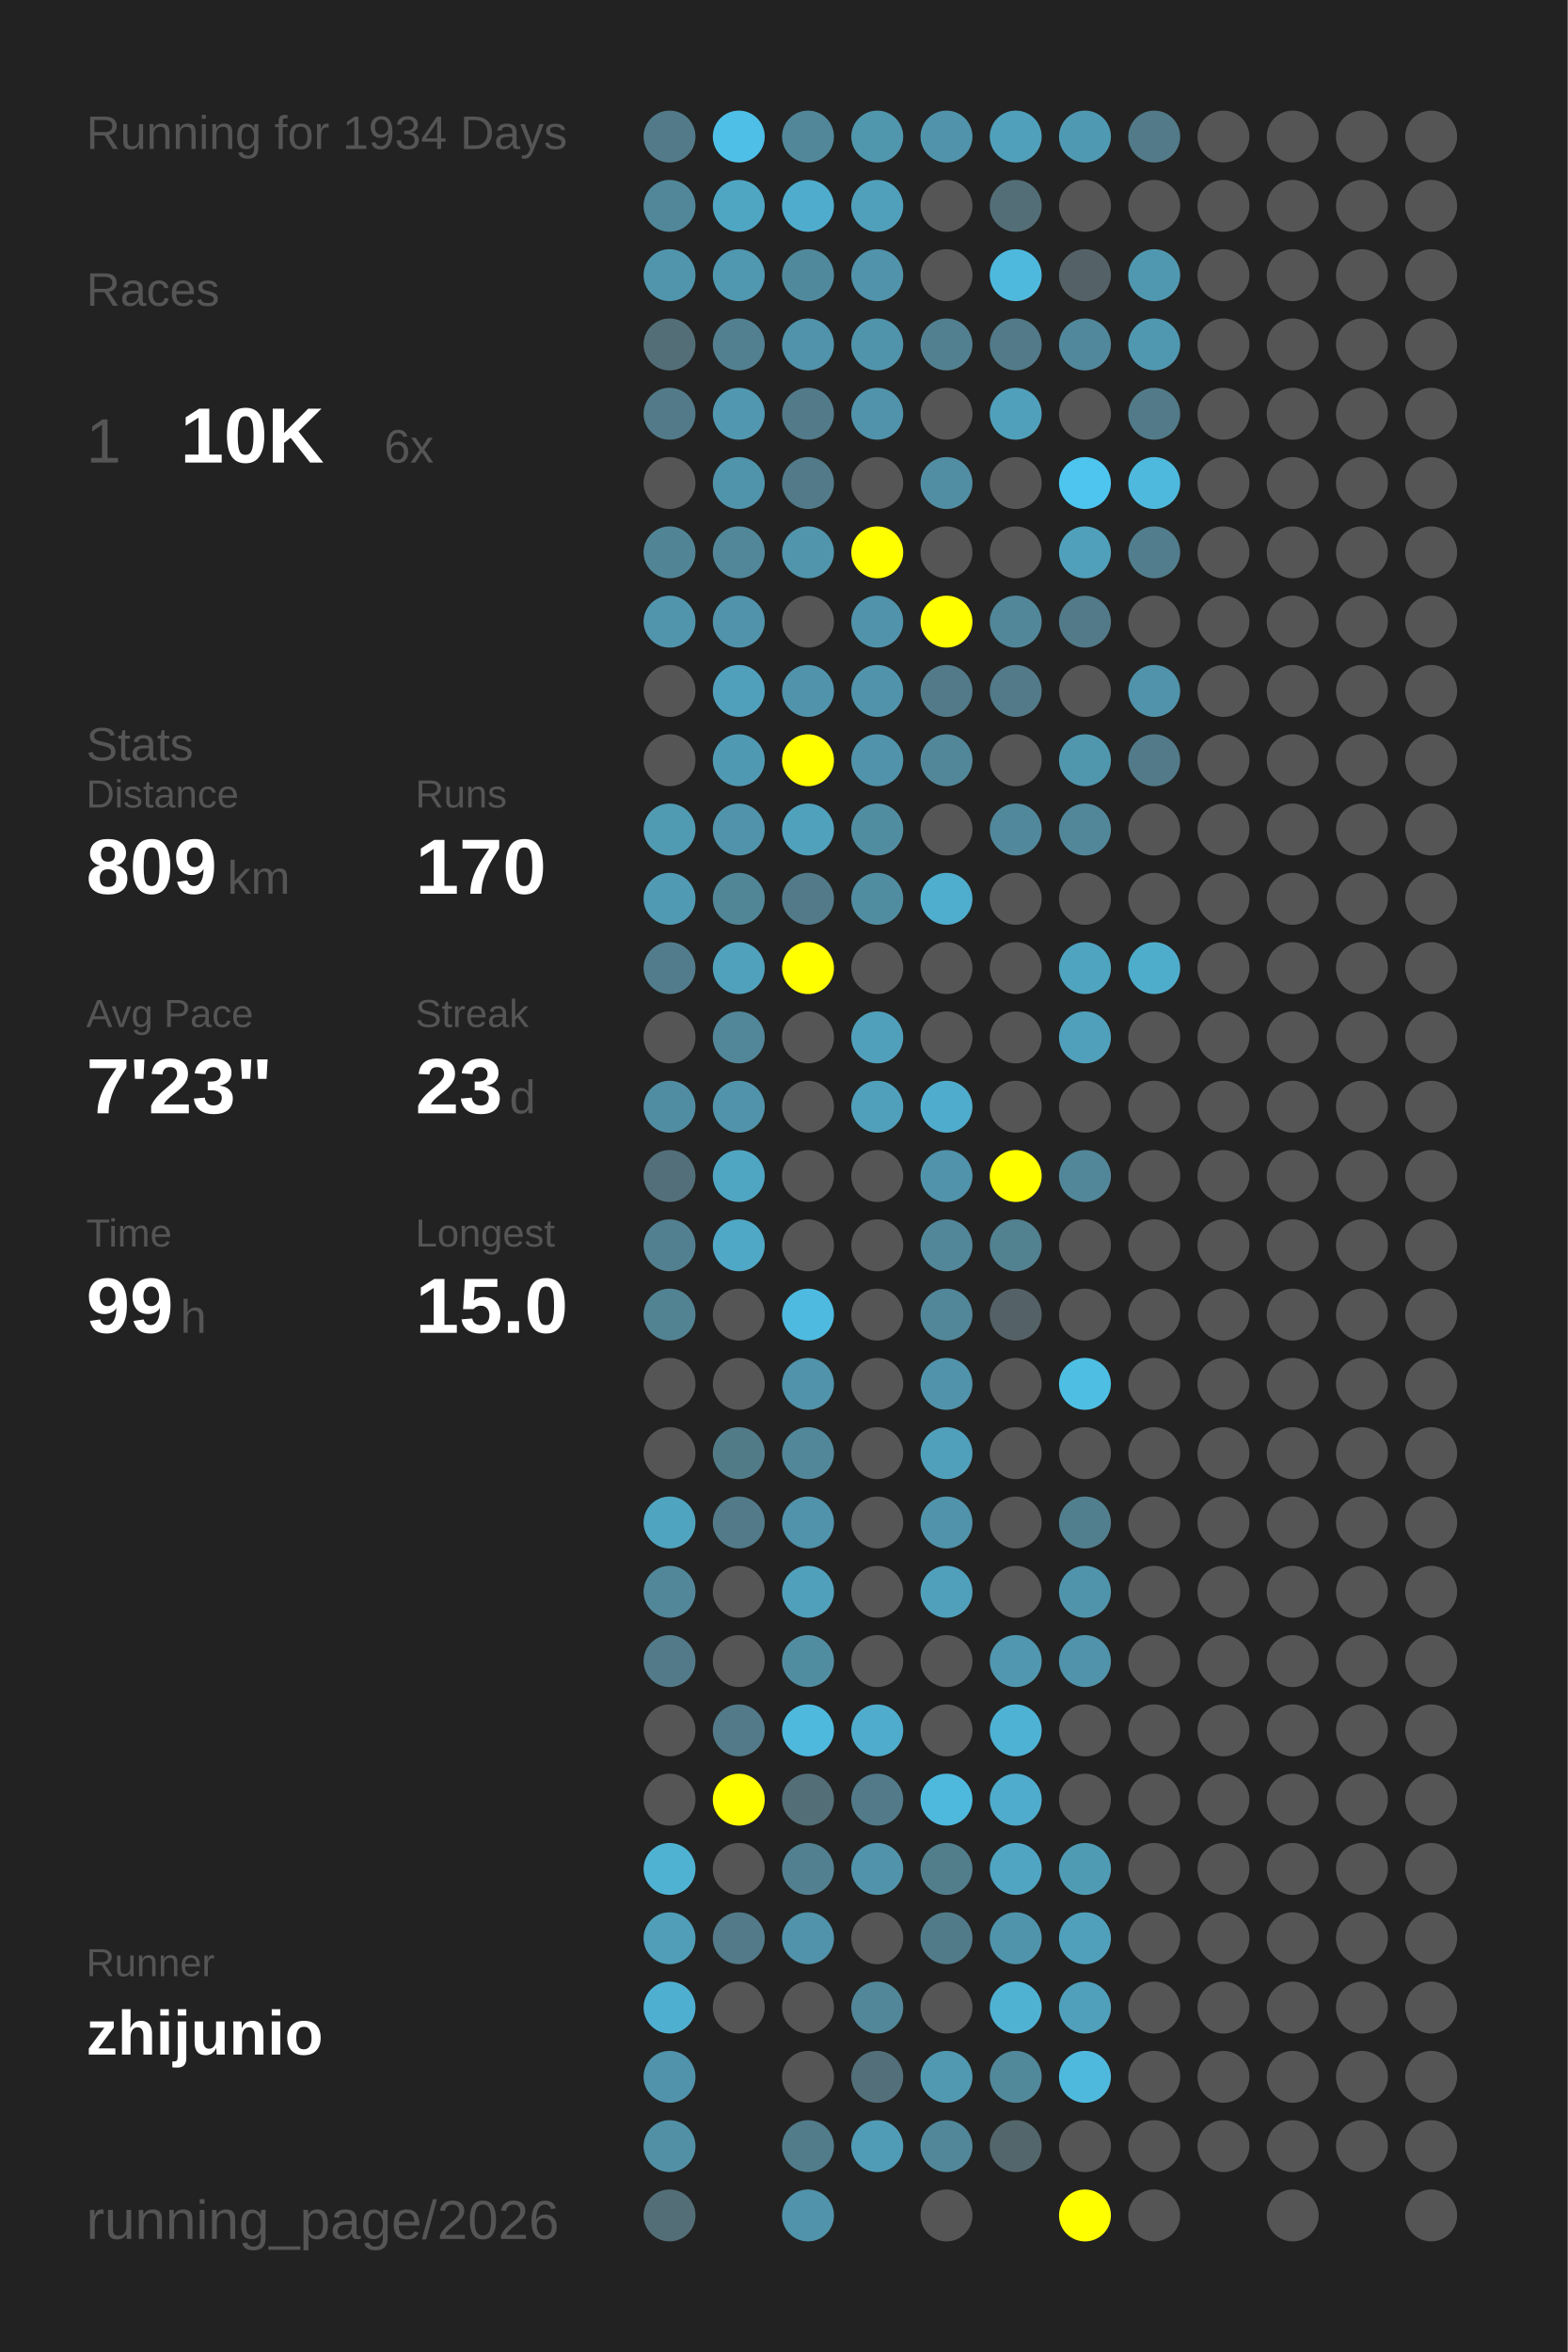
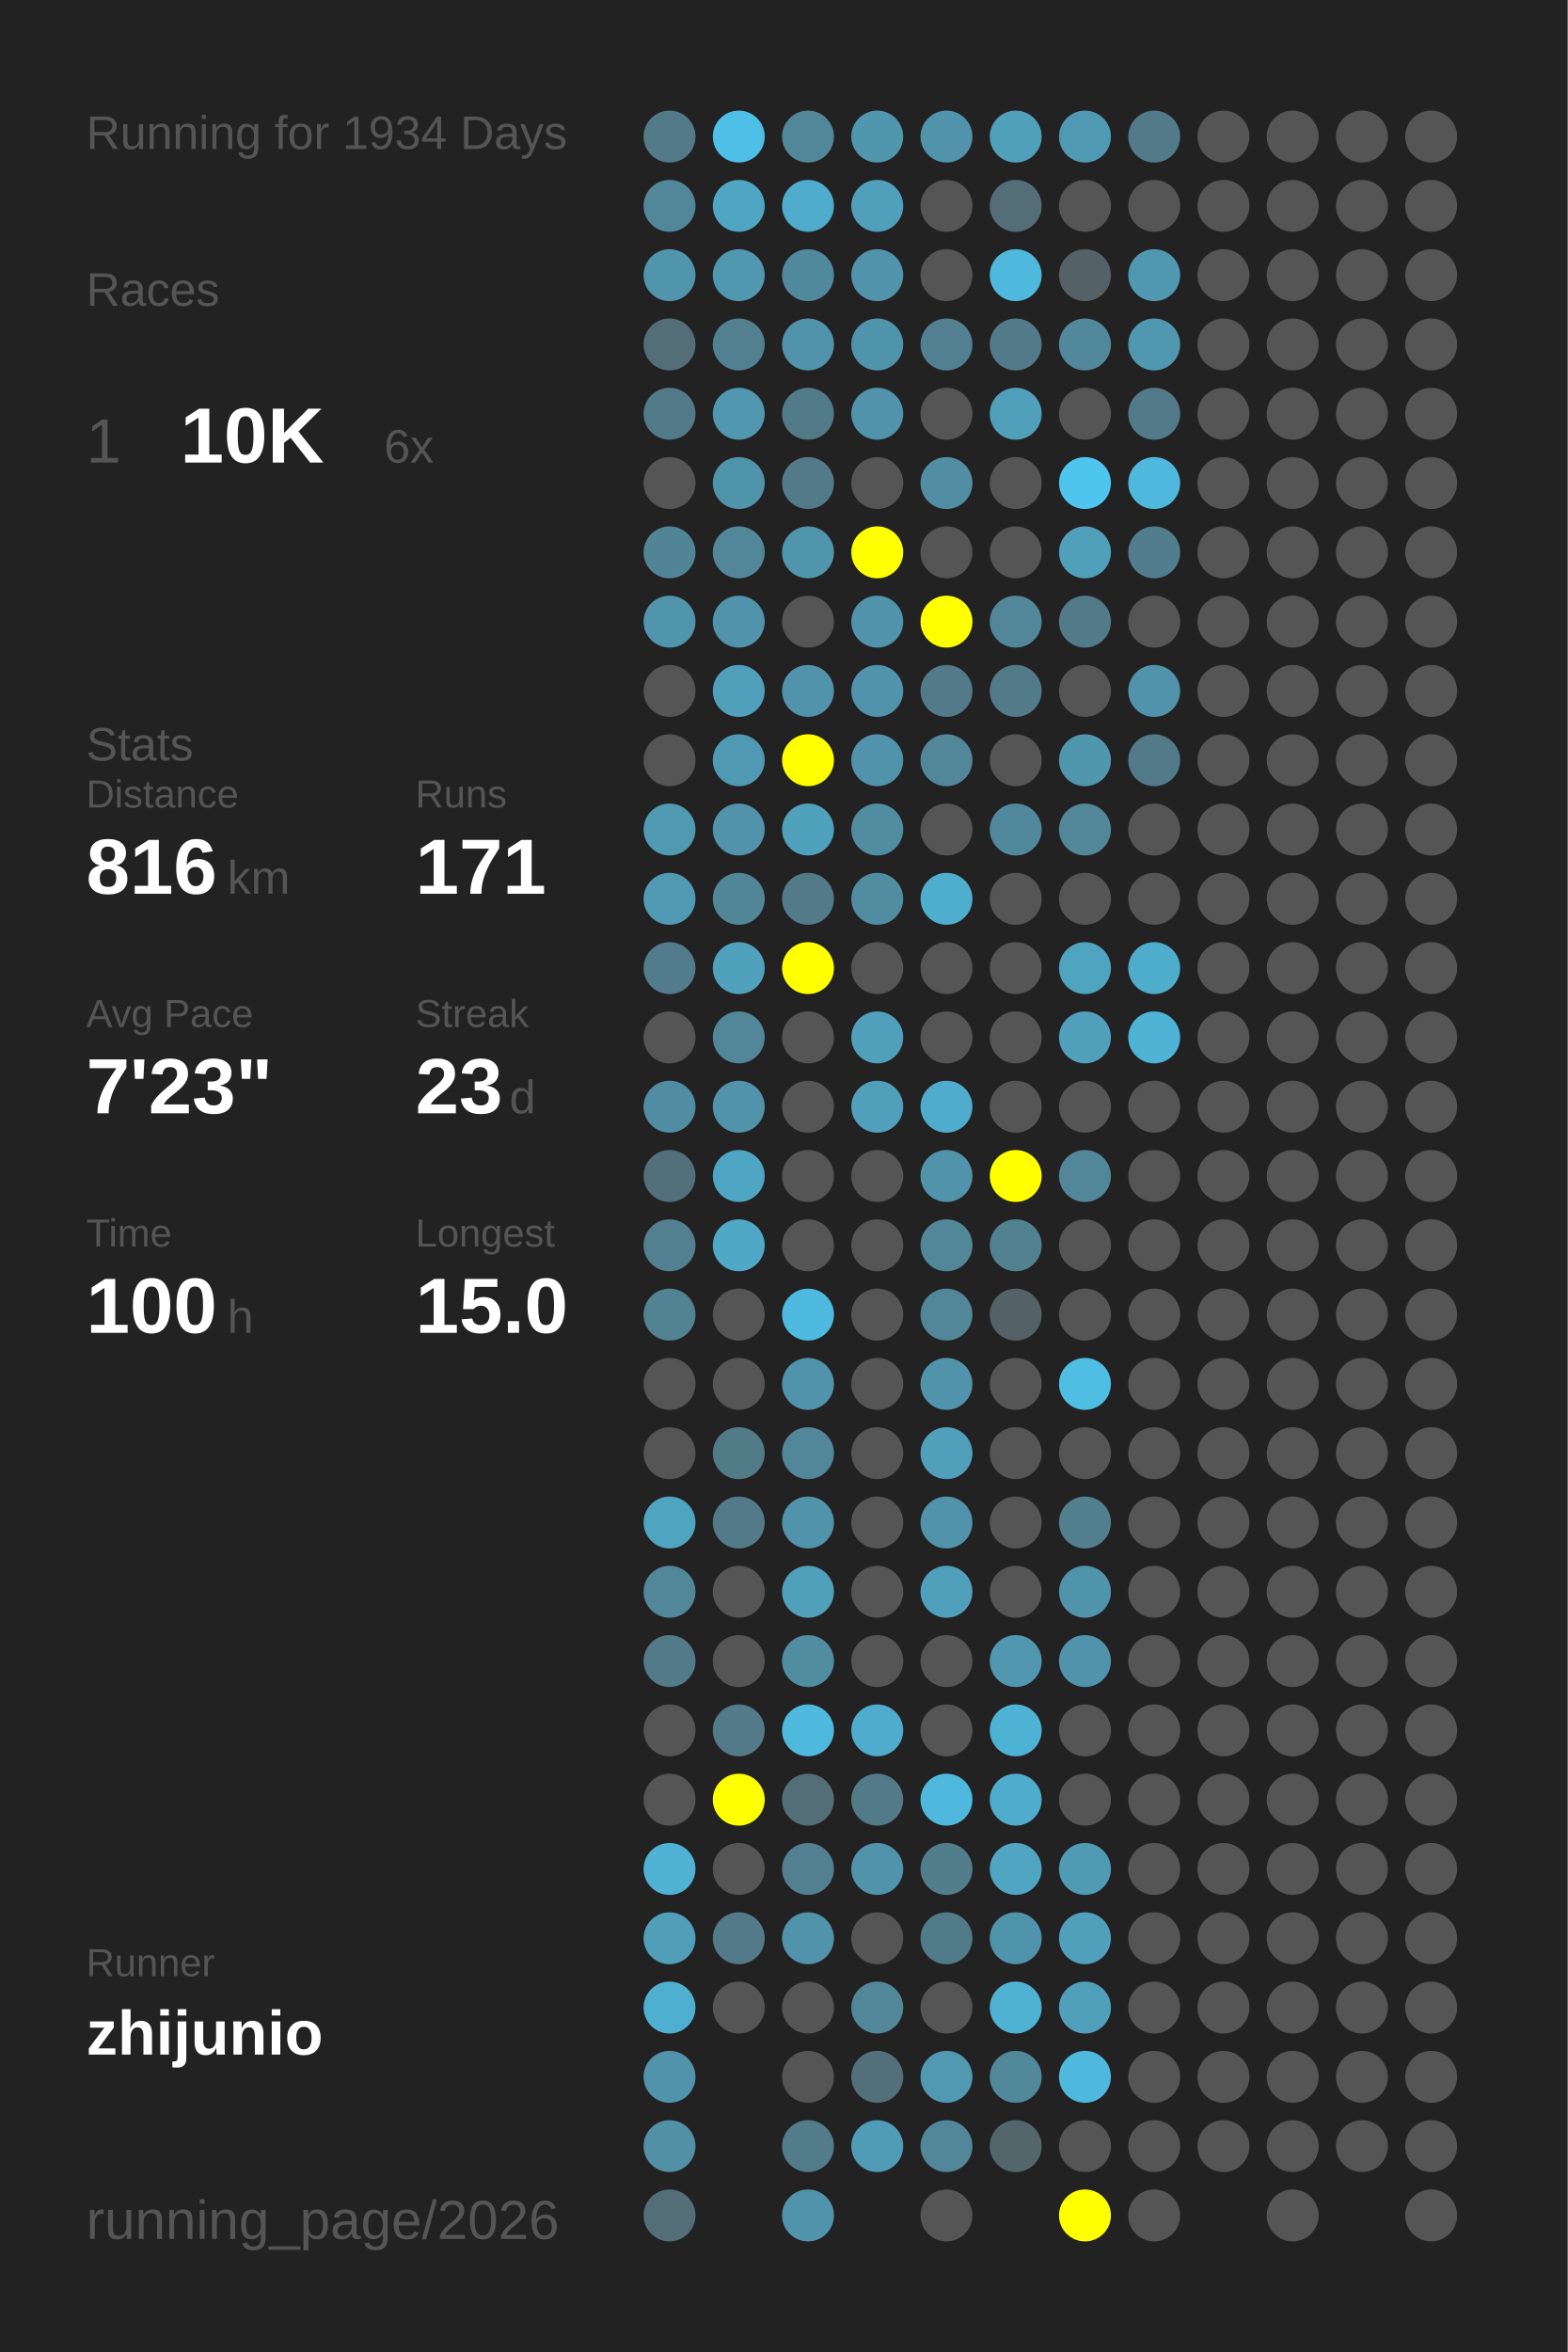
<svg xmlns="http://www.w3.org/2000/svg" baseProfile="full" height="300mm" version="1.1" viewBox="0,0,200,300" width="200mm">
  <defs />
  <rect fill="#222222" height="300" width="200" x="0" y="0" />
  <text fill="#555555" style="font-size:6px; font-family:Arial;" x="11" y="19">Running for 1934 Days</text>
  <text fill="#555555" style="font-size:6px; font-family:Arial;" x="11" y="39">Races</text>
  <text fill="#555555" style="font-size:8px; font-family:Arial;" x="11" y="59">1</text>
  <text fill="#FFFFFF" style="font-size:10px; font-family:Arial; font-weight:bold;" x="23" y="59">10K</text>
  <text fill="#555555" style="font-size:6px; font-family:Arial;" x="49" y="59">6x</text>
  <text fill="#555555" style="font-size:6px; font-family:Arial;" x="11" y="97">Stats</text>
  <text fill="#555555" style="font-size:5px; font-family:Arial;" x="11" y="103">Distance</text>
-   <text fill="#FFFFFF" style="font-size:10px; font-family:Arial; font-weight:bold;" x="11" y="114">809</text>
+   <text fill="#FFFFFF" style="font-size:10px; font-family:Arial; font-weight:bold;" x="11" y="114">816</text>
  <text fill="#555555" style="font-size:6px; font-family:Arial;" x="29" y="114">km</text>
  <text fill="#555555" style="font-size:5px; font-family:Arial;" x="53" y="103">Runs</text>
-   <text fill="#FFFFFF" style="font-size:10px; font-family:Arial; font-weight:bold;" x="53" y="114">170</text>
+   <text fill="#FFFFFF" style="font-size:10px; font-family:Arial; font-weight:bold;" x="53" y="114">171</text>
  <text fill="#555555" style="font-size:5px; font-family:Arial;" x="11" y="131">Avg Pace</text>
  <text fill="#FFFFFF" style="font-size:10px; font-family:Arial; font-weight:bold;" x="11" y="142">7'23"</text>
  <text fill="#555555" style="font-size:5px; font-family:Arial;" x="53" y="131">Streak</text>
  <text fill="#FFFFFF" style="font-size:10px; font-family:Arial; font-weight:bold;" x="53" y="142">23</text>
  <text fill="#555555" style="font-size:6px; font-family:Arial;" x="65" y="142">d</text>
  <text fill="#555555" style="font-size:5px; font-family:Arial;" x="11" y="159">Time</text>
-   <text fill="#FFFFFF" style="font-size:10px; font-family:Arial; font-weight:bold;" x="11" y="170">99</text>
-   <text fill="#555555" style="font-size:6px; font-family:Arial;" x="23" y="170">h</text>
+   <text fill="#FFFFFF" style="font-size:10px; font-family:Arial; font-weight:bold;" x="11" y="170">100</text>
+   <text fill="#555555" style="font-size:6px; font-family:Arial;" x="29" y="170">h</text>
  <text fill="#555555" style="font-size:5px; font-family:Arial;" x="53" y="159">Longest</text>
  <text fill="#FFFFFF" style="font-size:10px; font-family:Arial; font-weight:bold;" x="53" y="170">15.0</text>
  <text fill="#555555" style="font-size:5px; font-family:Arial;" x="11" y="252.065">Runner</text>
  <text fill="#FFFFFF" style="font-size:8px; font-family:Arial; font-weight:bold;" x="11" y="262.065">zhijunio</text>
  <text fill="#555555" style="font-size:7px; font-family:Arial;" x="11" y="285.581">running_page/2026</text>
  <circle cx="85.417" cy="17.419" fill="#527a88" r="3.312" />
  <circle cx="85.417" cy="26.258" fill="#518799" r="3.312" />
  <circle cx="85.417" cy="35.097" fill="#5095ac" r="3.312" />
  <circle cx="85.417" cy="43.935" fill="#536e77" r="3.312" />
  <circle cx="85.417" cy="52.774" fill="#527a88" r="3.312" />
  <circle cx="85.417" cy="61.613" fill="#555555" r="3.312" />
  <circle cx="85.417" cy="70.452" fill="#518495" r="3.312" />
  <circle cx="85.417" cy="79.29" fill="#5095ac" r="3.312" />
  <circle cx="85.417" cy="88.129" fill="#555555" r="3.312" />
  <circle cx="85.417" cy="96.968" fill="#555555" r="3.312" />
  <circle cx="85.417" cy="105.806" fill="#509ab2" r="3.312" />
  <circle cx="85.417" cy="114.645" fill="#509ab3" r="3.312" />
  <circle cx="85.417" cy="123.484" fill="#527c8b" r="3.312" />
  <circle cx="85.417" cy="132.323" fill="#555555" r="3.312" />
  <circle cx="85.417" cy="141.161" fill="#518da2" r="3.312" />
  <circle cx="85.417" cy="150" fill="#536f79" r="3.312" />
  <circle cx="85.417" cy="158.839" fill="#528090" r="3.312" />
  <circle cx="85.417" cy="167.677" fill="#528393" r="3.312" />
  <circle cx="85.417" cy="176.516" fill="#555555" r="3.312" />
  <circle cx="85.417" cy="185.355" fill="#555555" r="3.312" />
  <circle cx="85.417" cy="194.194" fill="#4fa4c0" r="3.312" />
  <circle cx="85.417" cy="203.032" fill="#518799" r="3.312" />
  <circle cx="85.417" cy="211.871" fill="#527a88" r="3.312" />
  <circle cx="85.417" cy="220.71" fill="#555555" r="3.312" />
  <circle cx="85.417" cy="229.548" fill="#555555" r="3.312" />
  <circle cx="85.417" cy="238.387" fill="#4fb2d3" r="3.312" />
  <circle cx="85.417" cy="247.226" fill="#509eb8" r="3.312" />
  <circle cx="85.417" cy="256.065" fill="#4fafd0" r="3.312" />
  <circle cx="85.417" cy="264.903" fill="#5093aa" r="3.312" />
  <circle cx="85.417" cy="273.742" fill="#5190a5" r="3.312" />
  <circle cx="85.417" cy="282.581" fill="#536e77" r="3.312" />
  <circle cx="94.25" cy="17.419" fill="#4ebfe6" r="3.312" />
  <circle cx="94.25" cy="26.258" fill="#4fa6c3" r="3.312" />
  <circle cx="94.25" cy="35.097" fill="#5097b0" r="3.312" />
  <circle cx="94.25" cy="43.935" fill="#528090" r="3.312" />
  <circle cx="94.25" cy="52.774" fill="#5097af" r="3.312" />
  <circle cx="94.25" cy="61.613" fill="#5094ab" r="3.312" />
  <circle cx="94.25" cy="70.452" fill="#518799" r="3.312" />
  <circle cx="94.25" cy="79.29" fill="#5093aa" r="3.312" />
  <circle cx="94.25" cy="88.129" fill="#50a0bb" r="3.312" />
  <circle cx="94.25" cy="96.968" fill="#5099b2" r="3.312" />
  <circle cx="94.25" cy="105.806" fill="#5093aa" r="3.312" />
  <circle cx="94.25" cy="114.645" fill="#518697" r="3.312" />
  <circle cx="94.25" cy="123.484" fill="#50a1bc" r="3.312" />
  <circle cx="94.25" cy="132.323" fill="#518799" r="3.312" />
  <circle cx="94.25" cy="141.161" fill="#5093aa" r="3.312" />
  <circle cx="94.25" cy="150" fill="#4fa6c3" r="3.312" />
  <circle cx="94.25" cy="158.839" fill="#4fa8c6" r="3.312" />
  <circle cx="94.25" cy="167.677" fill="#555555" r="3.312" />
  <circle cx="94.25" cy="176.516" fill="#555555" r="3.312" />
  <circle cx="94.25" cy="185.355" fill="#527b88" r="3.312" />
  <circle cx="94.25" cy="194.194" fill="#527a88" r="3.312" />
  <circle cx="94.25" cy="203.032" fill="#555555" r="3.312" />
  <circle cx="94.25" cy="211.871" fill="#555555" r="3.312" />
  <circle cx="94.25" cy="220.71" fill="#527a88" r="3.312" />
  <circle cx="94.25" cy="229.548" fill="#FFFF00" r="3.312" />
  <circle cx="94.25" cy="238.387" fill="#555555" r="3.312" />
  <circle cx="94.25" cy="247.226" fill="#527a88" r="3.312" />
  <circle cx="94.25" cy="256.065" fill="#555555" r="3.312" />
  <circle cx="103.083" cy="17.419" fill="#518799" r="3.312" />
  <circle cx="103.083" cy="26.258" fill="#4faccc" r="3.312" />
  <circle cx="103.083" cy="35.097" fill="#51899c" r="3.312" />
  <circle cx="103.083" cy="43.935" fill="#5093aa" r="3.312" />
  <circle cx="103.083" cy="52.774" fill="#527a88" r="3.312" />
  <circle cx="103.083" cy="61.613" fill="#527a88" r="3.312" />
  <circle cx="103.083" cy="70.452" fill="#5095ac" r="3.312" />
  <circle cx="103.083" cy="79.29" fill="#555555" r="3.312" />
  <circle cx="103.083" cy="88.129" fill="#5093aa" r="3.312" />
  <circle cx="103.083" cy="96.968" fill="#FFFF00" r="3.312" />
  <circle cx="103.083" cy="105.806" fill="#50a1bc" r="3.312" />
  <circle cx="103.083" cy="114.645" fill="#527a88" r="3.312" />
  <circle cx="103.083" cy="123.484" fill="#FFFF00" r="3.312" />
  <circle cx="103.083" cy="132.323" fill="#555555" r="3.312" />
  <circle cx="103.083" cy="141.161" fill="#555555" r="3.312" />
  <circle cx="103.083" cy="150" fill="#555555" r="3.312" />
  <circle cx="103.083" cy="158.839" fill="#555555" r="3.312" />
  <circle cx="103.083" cy="167.677" fill="#4ebadf" r="3.312" />
  <circle cx="103.083" cy="176.516" fill="#5093aa" r="3.312" />
  <circle cx="103.083" cy="185.355" fill="#518799" r="3.312" />
  <circle cx="103.083" cy="194.194" fill="#5093aa" r="3.312" />
  <circle cx="103.083" cy="203.032" fill="#50a0bb" r="3.312" />
  <circle cx="103.083" cy="211.871" fill="#518da1" r="3.312" />
  <circle cx="103.083" cy="220.71" fill="#4eb9dd" r="3.312" />
  <circle cx="103.083" cy="229.548" fill="#536e77" r="3.312" />
  <circle cx="103.083" cy="238.387" fill="#528090" r="3.312" />
  <circle cx="103.083" cy="247.226" fill="#5093aa" r="3.312" />
  <circle cx="103.083" cy="256.065" fill="#555555" r="3.312" />
  <circle cx="103.083" cy="264.903" fill="#555555" r="3.312" />
  <circle cx="103.083" cy="273.742" fill="#527c8a" r="3.312" />
  <circle cx="103.083" cy="282.581" fill="#5093aa" r="3.312" />
  <circle cx="111.917" cy="17.419" fill="#5096ad" r="3.312" />
  <circle cx="111.917" cy="26.258" fill="#50a0bb" r="3.312" />
  <circle cx="111.917" cy="35.097" fill="#5093aa" r="3.312" />
  <circle cx="111.917" cy="43.935" fill="#5094ab" r="3.312" />
  <circle cx="111.917" cy="52.774" fill="#5093aa" r="3.312" />
  <circle cx="111.917" cy="61.613" fill="#555555" r="3.312" />
  <circle cx="111.917" cy="70.452" fill="#FFFF00" r="3.312" />
  <circle cx="111.917" cy="79.29" fill="#5093aa" r="3.312" />
  <circle cx="111.917" cy="88.129" fill="#5093aa" r="3.312" />
  <circle cx="111.917" cy="96.968" fill="#5093aa" r="3.312" />
  <circle cx="111.917" cy="105.806" fill="#518da1" r="3.312" />
  <circle cx="111.917" cy="114.645" fill="#518da1" r="3.312" />
  <circle cx="111.917" cy="123.484" fill="#555555" r="3.312" />
  <circle cx="111.917" cy="132.323" fill="#50a0bb" r="3.312" />
  <circle cx="111.917" cy="141.161" fill="#50a0bb" r="3.312" />
  <circle cx="111.917" cy="150" fill="#555555" r="3.312" />
  <circle cx="111.917" cy="158.839" fill="#555555" r="3.312" />
  <circle cx="111.917" cy="167.677" fill="#555555" r="3.312" />
  <circle cx="111.917" cy="176.516" fill="#555555" r="3.312" />
  <circle cx="111.917" cy="185.355" fill="#555555" r="3.312" />
  <circle cx="111.917" cy="194.194" fill="#555555" r="3.312" />
  <circle cx="111.917" cy="203.032" fill="#555555" r="3.312" />
  <circle cx="111.917" cy="211.871" fill="#555555" r="3.312" />
  <circle cx="111.917" cy="220.71" fill="#4faccc" r="3.312" />
  <circle cx="111.917" cy="229.548" fill="#527a88" r="3.312" />
  <circle cx="111.917" cy="238.387" fill="#5093aa" r="3.312" />
  <circle cx="111.917" cy="247.226" fill="#555555" r="3.312" />
  <circle cx="111.917" cy="256.065" fill="#518799" r="3.312" />
  <circle cx="111.917" cy="264.903" fill="#536f79" r="3.312" />
  <circle cx="111.917" cy="273.742" fill="#509bb5" r="3.312" />
  <circle cx="120.75" cy="17.419" fill="#5093aa" r="3.312" />
  <circle cx="120.75" cy="26.258" fill="#555555" r="3.312" />
  <circle cx="120.75" cy="35.097" fill="#555555" r="3.312" />
  <circle cx="120.75" cy="43.935" fill="#528090" r="3.312" />
  <circle cx="120.75" cy="52.774" fill="#555555" r="3.312" />
  <circle cx="120.75" cy="61.613" fill="#518ea3" r="3.312" />
  <circle cx="120.75" cy="70.452" fill="#555555" r="3.312" />
  <circle cx="120.75" cy="79.29" fill="#FFFF00" r="3.312" />
  <circle cx="120.75" cy="88.129" fill="#527a88" r="3.312" />
  <circle cx="120.75" cy="96.968" fill="#518799" r="3.312" />
  <circle cx="120.75" cy="105.806" fill="#555555" r="3.312" />
  <circle cx="120.75" cy="114.645" fill="#4fadcd" r="3.312" />
  <circle cx="120.75" cy="123.484" fill="#555555" r="3.312" />
  <circle cx="120.75" cy="132.323" fill="#555555" r="3.312" />
  <circle cx="120.75" cy="141.161" fill="#4faccc" r="3.312" />
  <circle cx="120.75" cy="150" fill="#5093aa" r="3.312" />
  <circle cx="120.75" cy="158.839" fill="#518799" r="3.312" />
  <circle cx="120.75" cy="167.677" fill="#518799" r="3.312" />
  <circle cx="120.75" cy="176.516" fill="#5093aa" r="3.312" />
  <circle cx="120.75" cy="185.355" fill="#50a0bb" r="3.312" />
  <circle cx="120.75" cy="194.194" fill="#5093aa" r="3.312" />
  <circle cx="120.75" cy="203.032" fill="#50a0bb" r="3.312" />
  <circle cx="120.75" cy="211.871" fill="#555555" r="3.312" />
  <circle cx="120.75" cy="220.71" fill="#555555" r="3.312" />
  <circle cx="120.75" cy="229.548" fill="#4eb9dd" r="3.312" />
  <circle cx="120.75" cy="238.387" fill="#527d8b" r="3.312" />
  <circle cx="120.75" cy="247.226" fill="#527b89" r="3.312" />
  <circle cx="120.75" cy="256.065" fill="#555555" r="3.312" />
  <circle cx="120.75" cy="264.903" fill="#5099b1" r="3.312" />
  <circle cx="120.75" cy="273.742" fill="#518799" r="3.312" />
  <circle cx="120.75" cy="282.581" fill="#555555" r="3.312" />
  <circle cx="129.583" cy="17.419" fill="#50a0bb" r="3.312" />
  <circle cx="129.583" cy="26.258" fill="#536e77" r="3.312" />
  <circle cx="129.583" cy="35.097" fill="#4eb9dd" r="3.312" />
  <circle cx="129.583" cy="43.935" fill="#527a88" r="3.312" />
  <circle cx="129.583" cy="52.774" fill="#50a0bb" r="3.312" />
  <circle cx="129.583" cy="61.613" fill="#555555" r="3.312" />
  <circle cx="129.583" cy="70.452" fill="#555555" r="3.312" />
  <circle cx="129.583" cy="79.29" fill="#518799" r="3.312" />
  <circle cx="129.583" cy="88.129" fill="#527a88" r="3.312" />
  <circle cx="129.583" cy="96.968" fill="#555555" r="3.312" />
  <circle cx="129.583" cy="105.806" fill="#51889b" r="3.312" />
  <circle cx="129.583" cy="114.645" fill="#555555" r="3.312" />
  <circle cx="129.583" cy="123.484" fill="#555555" r="3.312" />
  <circle cx="129.583" cy="132.323" fill="#555555" r="3.312" />
  <circle cx="129.583" cy="141.161" fill="#555555" r="3.312" />
  <circle cx="129.583" cy="150" fill="#FFFF00" r="3.312" />
  <circle cx="129.583" cy="158.839" fill="#528190" r="3.312" />
  <circle cx="129.583" cy="167.677" fill="#546166" r="3.312" />
  <circle cx="129.583" cy="176.516" fill="#555555" r="3.312" />
  <circle cx="129.583" cy="185.355" fill="#555555" r="3.312" />
  <circle cx="129.583" cy="194.194" fill="#555555" r="3.312" />
  <circle cx="129.583" cy="203.032" fill="#555555" r="3.312" />
  <circle cx="129.583" cy="211.871" fill="#5097af" r="3.312" />
  <circle cx="129.583" cy="220.71" fill="#4eb2d4" r="3.312" />
  <circle cx="129.583" cy="229.548" fill="#4faccc" r="3.312" />
  <circle cx="129.583" cy="238.387" fill="#4fa5c2" r="3.312" />
  <circle cx="129.583" cy="247.226" fill="#5094ab" r="3.312" />
  <circle cx="129.583" cy="256.065" fill="#4fb2d3" r="3.312" />
  <circle cx="129.583" cy="264.903" fill="#51889a" r="3.312" />
  <circle cx="129.583" cy="273.742" fill="#53666c" r="3.312" />
  <circle cx="138.417" cy="17.419" fill="#5099b2" r="3.312" />
  <circle cx="138.417" cy="26.258" fill="#555555" r="3.312" />
  <circle cx="138.417" cy="35.097" fill="#546267" r="3.312" />
  <circle cx="138.417" cy="43.935" fill="#51889b" r="3.312" />
  <circle cx="138.417" cy="52.774" fill="#555555" r="3.312" />
  <circle cx="138.417" cy="61.613" fill="#4dc5ee" r="3.312" />
  <circle cx="138.417" cy="70.452" fill="#50a0bb" r="3.312" />
  <circle cx="138.417" cy="79.29" fill="#527a88" r="3.312" />
  <circle cx="138.417" cy="88.129" fill="#555555" r="3.312" />
  <circle cx="138.417" cy="96.968" fill="#5097ae" r="3.312" />
  <circle cx="138.417" cy="105.806" fill="#518799" r="3.312" />
  <circle cx="138.417" cy="114.645" fill="#555555" r="3.312" />
  <circle cx="138.417" cy="123.484" fill="#4fa4c0" r="3.312" />
  <circle cx="138.417" cy="132.323" fill="#50a0bb" r="3.312" />
  <circle cx="138.417" cy="141.161" fill="#555555" r="3.312" />
  <circle cx="138.417" cy="150" fill="#518799" r="3.312" />
  <circle cx="138.417" cy="158.839" fill="#555555" r="3.312" />
  <circle cx="138.417" cy="167.677" fill="#555555" r="3.312" />
  <circle cx="138.417" cy="176.516" fill="#4ebee3" r="3.312" />
  <circle cx="138.417" cy="185.355" fill="#555555" r="3.312" />
  <circle cx="138.417" cy="194.194" fill="#527f8e" r="3.312" />
  <circle cx="138.417" cy="203.032" fill="#5094ab" r="3.312" />
  <circle cx="138.417" cy="211.871" fill="#5093aa" r="3.312" />
  <circle cx="138.417" cy="220.71" fill="#555555" r="3.312" />
  <circle cx="138.417" cy="229.548" fill="#555555" r="3.312" />
  <circle cx="138.417" cy="238.387" fill="#509bb4" r="3.312" />
  <circle cx="138.417" cy="247.226" fill="#50a0bb" r="3.312" />
  <circle cx="138.417" cy="256.065" fill="#50a0bb" r="3.312" />
  <circle cx="138.417" cy="264.903" fill="#4eb9dd" r="3.312" />
  <circle cx="138.417" cy="273.742" fill="#555555" r="3.312" />
  <circle cx="138.417" cy="282.581" fill="#FFFF00" r="3.312" />
  <circle cx="147.25" cy="17.419" fill="#527a88" r="3.312" />
  <circle cx="147.25" cy="26.258" fill="#555555" r="3.312" />
  <circle cx="147.25" cy="35.097" fill="#5098b0" r="3.312" />
  <circle cx="147.25" cy="43.935" fill="#5098b0" r="3.312" />
  <circle cx="147.25" cy="52.774" fill="#527a88" r="3.312" />
  <circle cx="147.25" cy="61.613" fill="#4eb9dd" r="3.312" />
  <circle cx="147.25" cy="70.452" fill="#527d8c" r="3.312" />
  <circle cx="147.25" cy="79.29" fill="#555555" r="3.312" />
  <circle cx="147.25" cy="88.129" fill="#5093aa" r="3.312" />
  <circle cx="147.25" cy="96.968" fill="#527a88" r="3.312" />
  <circle cx="147.25" cy="105.806" fill="#555555" r="3.312" />
  <circle cx="147.25" cy="114.645" fill="#555555" r="3.312" />
  <circle cx="147.25" cy="123.484" fill="#4fadcc" r="3.312" />
-   <circle cx="147.25" cy="132.323" fill="#555555" r="3.312" />
+   <circle cx="147.25" cy="132.323" fill="#4eb3d5" r="3.312" />
  <circle cx="147.25" cy="141.161" fill="#555555" r="3.312" />
  <circle cx="147.25" cy="150" fill="#555555" r="3.312" />
  <circle cx="147.25" cy="158.839" fill="#555555" r="3.312" />
  <circle cx="147.25" cy="167.677" fill="#555555" r="3.312" />
  <circle cx="147.25" cy="176.516" fill="#555555" r="3.312" />
  <circle cx="147.25" cy="185.355" fill="#555555" r="3.312" />
  <circle cx="147.25" cy="194.194" fill="#555555" r="3.312" />
  <circle cx="147.25" cy="203.032" fill="#555555" r="3.312" />
  <circle cx="147.25" cy="211.871" fill="#555555" r="3.312" />
  <circle cx="147.25" cy="220.71" fill="#555555" r="3.312" />
  <circle cx="147.25" cy="229.548" fill="#555555" r="3.312" />
  <circle cx="147.25" cy="238.387" fill="#555555" r="3.312" />
  <circle cx="147.25" cy="247.226" fill="#555555" r="3.312" />
  <circle cx="147.25" cy="256.065" fill="#555555" r="3.312" />
  <circle cx="147.25" cy="264.903" fill="#555555" r="3.312" />
  <circle cx="147.25" cy="273.742" fill="#555555" r="3.312" />
  <circle cx="147.25" cy="282.581" fill="#555555" r="3.312" />
  <circle cx="156.083" cy="17.419" fill="#555555" r="3.312" />
  <circle cx="156.083" cy="26.258" fill="#555555" r="3.312" />
  <circle cx="156.083" cy="35.097" fill="#555555" r="3.312" />
  <circle cx="156.083" cy="43.935" fill="#555555" r="3.312" />
  <circle cx="156.083" cy="52.774" fill="#555555" r="3.312" />
  <circle cx="156.083" cy="61.613" fill="#555555" r="3.312" />
  <circle cx="156.083" cy="70.452" fill="#555555" r="3.312" />
  <circle cx="156.083" cy="79.29" fill="#555555" r="3.312" />
  <circle cx="156.083" cy="88.129" fill="#555555" r="3.312" />
  <circle cx="156.083" cy="96.968" fill="#555555" r="3.312" />
  <circle cx="156.083" cy="105.806" fill="#555555" r="3.312" />
  <circle cx="156.083" cy="114.645" fill="#555555" r="3.312" />
  <circle cx="156.083" cy="123.484" fill="#555555" r="3.312" />
  <circle cx="156.083" cy="132.323" fill="#555555" r="3.312" />
  <circle cx="156.083" cy="141.161" fill="#555555" r="3.312" />
  <circle cx="156.083" cy="150" fill="#555555" r="3.312" />
  <circle cx="156.083" cy="158.839" fill="#555555" r="3.312" />
  <circle cx="156.083" cy="167.677" fill="#555555" r="3.312" />
  <circle cx="156.083" cy="176.516" fill="#555555" r="3.312" />
  <circle cx="156.083" cy="185.355" fill="#555555" r="3.312" />
  <circle cx="156.083" cy="194.194" fill="#555555" r="3.312" />
  <circle cx="156.083" cy="203.032" fill="#555555" r="3.312" />
  <circle cx="156.083" cy="211.871" fill="#555555" r="3.312" />
  <circle cx="156.083" cy="220.71" fill="#555555" r="3.312" />
  <circle cx="156.083" cy="229.548" fill="#555555" r="3.312" />
  <circle cx="156.083" cy="238.387" fill="#555555" r="3.312" />
  <circle cx="156.083" cy="247.226" fill="#555555" r="3.312" />
  <circle cx="156.083" cy="256.065" fill="#555555" r="3.312" />
  <circle cx="156.083" cy="264.903" fill="#555555" r="3.312" />
  <circle cx="156.083" cy="273.742" fill="#555555" r="3.312" />
  <circle cx="164.917" cy="17.419" fill="#555555" r="3.312" />
  <circle cx="164.917" cy="26.258" fill="#555555" r="3.312" />
  <circle cx="164.917" cy="35.097" fill="#555555" r="3.312" />
  <circle cx="164.917" cy="43.935" fill="#555555" r="3.312" />
  <circle cx="164.917" cy="52.774" fill="#555555" r="3.312" />
  <circle cx="164.917" cy="61.613" fill="#555555" r="3.312" />
  <circle cx="164.917" cy="70.452" fill="#555555" r="3.312" />
  <circle cx="164.917" cy="79.29" fill="#555555" r="3.312" />
  <circle cx="164.917" cy="88.129" fill="#555555" r="3.312" />
  <circle cx="164.917" cy="96.968" fill="#555555" r="3.312" />
  <circle cx="164.917" cy="105.806" fill="#555555" r="3.312" />
  <circle cx="164.917" cy="114.645" fill="#555555" r="3.312" />
  <circle cx="164.917" cy="123.484" fill="#555555" r="3.312" />
  <circle cx="164.917" cy="132.323" fill="#555555" r="3.312" />
  <circle cx="164.917" cy="141.161" fill="#555555" r="3.312" />
  <circle cx="164.917" cy="150" fill="#555555" r="3.312" />
  <circle cx="164.917" cy="158.839" fill="#555555" r="3.312" />
  <circle cx="164.917" cy="167.677" fill="#555555" r="3.312" />
  <circle cx="164.917" cy="176.516" fill="#555555" r="3.312" />
  <circle cx="164.917" cy="185.355" fill="#555555" r="3.312" />
  <circle cx="164.917" cy="194.194" fill="#555555" r="3.312" />
  <circle cx="164.917" cy="203.032" fill="#555555" r="3.312" />
  <circle cx="164.917" cy="211.871" fill="#555555" r="3.312" />
  <circle cx="164.917" cy="220.71" fill="#555555" r="3.312" />
  <circle cx="164.917" cy="229.548" fill="#555555" r="3.312" />
  <circle cx="164.917" cy="238.387" fill="#555555" r="3.312" />
  <circle cx="164.917" cy="247.226" fill="#555555" r="3.312" />
  <circle cx="164.917" cy="256.065" fill="#555555" r="3.312" />
  <circle cx="164.917" cy="264.903" fill="#555555" r="3.312" />
  <circle cx="164.917" cy="273.742" fill="#555555" r="3.312" />
  <circle cx="164.917" cy="282.581" fill="#555555" r="3.312" />
  <circle cx="173.75" cy="17.419" fill="#555555" r="3.312" />
  <circle cx="173.75" cy="26.258" fill="#555555" r="3.312" />
  <circle cx="173.75" cy="35.097" fill="#555555" r="3.312" />
  <circle cx="173.75" cy="43.935" fill="#555555" r="3.312" />
  <circle cx="173.75" cy="52.774" fill="#555555" r="3.312" />
  <circle cx="173.75" cy="61.613" fill="#555555" r="3.312" />
  <circle cx="173.75" cy="70.452" fill="#555555" r="3.312" />
  <circle cx="173.75" cy="79.29" fill="#555555" r="3.312" />
  <circle cx="173.75" cy="88.129" fill="#555555" r="3.312" />
  <circle cx="173.75" cy="96.968" fill="#555555" r="3.312" />
  <circle cx="173.75" cy="105.806" fill="#555555" r="3.312" />
  <circle cx="173.75" cy="114.645" fill="#555555" r="3.312" />
  <circle cx="173.75" cy="123.484" fill="#555555" r="3.312" />
  <circle cx="173.75" cy="132.323" fill="#555555" r="3.312" />
  <circle cx="173.75" cy="141.161" fill="#555555" r="3.312" />
  <circle cx="173.75" cy="150" fill="#555555" r="3.312" />
  <circle cx="173.75" cy="158.839" fill="#555555" r="3.312" />
  <circle cx="173.75" cy="167.677" fill="#555555" r="3.312" />
  <circle cx="173.75" cy="176.516" fill="#555555" r="3.312" />
  <circle cx="173.75" cy="185.355" fill="#555555" r="3.312" />
  <circle cx="173.75" cy="194.194" fill="#555555" r="3.312" />
  <circle cx="173.75" cy="203.032" fill="#555555" r="3.312" />
  <circle cx="173.75" cy="211.871" fill="#555555" r="3.312" />
  <circle cx="173.75" cy="220.71" fill="#555555" r="3.312" />
  <circle cx="173.75" cy="229.548" fill="#555555" r="3.312" />
  <circle cx="173.75" cy="238.387" fill="#555555" r="3.312" />
  <circle cx="173.75" cy="247.226" fill="#555555" r="3.312" />
  <circle cx="173.75" cy="256.065" fill="#555555" r="3.312" />
  <circle cx="173.75" cy="264.903" fill="#555555" r="3.312" />
  <circle cx="173.75" cy="273.742" fill="#555555" r="3.312" />
  <circle cx="182.583" cy="17.419" fill="#555555" r="3.312" />
  <circle cx="182.583" cy="26.258" fill="#555555" r="3.312" />
  <circle cx="182.583" cy="35.097" fill="#555555" r="3.312" />
  <circle cx="182.583" cy="43.935" fill="#555555" r="3.312" />
  <circle cx="182.583" cy="52.774" fill="#555555" r="3.312" />
  <circle cx="182.583" cy="61.613" fill="#555555" r="3.312" />
  <circle cx="182.583" cy="70.452" fill="#555555" r="3.312" />
  <circle cx="182.583" cy="79.29" fill="#555555" r="3.312" />
  <circle cx="182.583" cy="88.129" fill="#555555" r="3.312" />
  <circle cx="182.583" cy="96.968" fill="#555555" r="3.312" />
  <circle cx="182.583" cy="105.806" fill="#555555" r="3.312" />
  <circle cx="182.583" cy="114.645" fill="#555555" r="3.312" />
  <circle cx="182.583" cy="123.484" fill="#555555" r="3.312" />
  <circle cx="182.583" cy="132.323" fill="#555555" r="3.312" />
  <circle cx="182.583" cy="141.161" fill="#555555" r="3.312" />
  <circle cx="182.583" cy="150" fill="#555555" r="3.312" />
  <circle cx="182.583" cy="158.839" fill="#555555" r="3.312" />
  <circle cx="182.583" cy="167.677" fill="#555555" r="3.312" />
  <circle cx="182.583" cy="176.516" fill="#555555" r="3.312" />
  <circle cx="182.583" cy="185.355" fill="#555555" r="3.312" />
  <circle cx="182.583" cy="194.194" fill="#555555" r="3.312" />
  <circle cx="182.583" cy="203.032" fill="#555555" r="3.312" />
  <circle cx="182.583" cy="211.871" fill="#555555" r="3.312" />
  <circle cx="182.583" cy="220.71" fill="#555555" r="3.312" />
  <circle cx="182.583" cy="229.548" fill="#555555" r="3.312" />
  <circle cx="182.583" cy="238.387" fill="#555555" r="3.312" />
  <circle cx="182.583" cy="247.226" fill="#555555" r="3.312" />
  <circle cx="182.583" cy="256.065" fill="#555555" r="3.312" />
  <circle cx="182.583" cy="264.903" fill="#555555" r="3.312" />
  <circle cx="182.583" cy="273.742" fill="#555555" r="3.312" />
  <circle cx="182.583" cy="282.581" fill="#555555" r="3.312" />
</svg>
